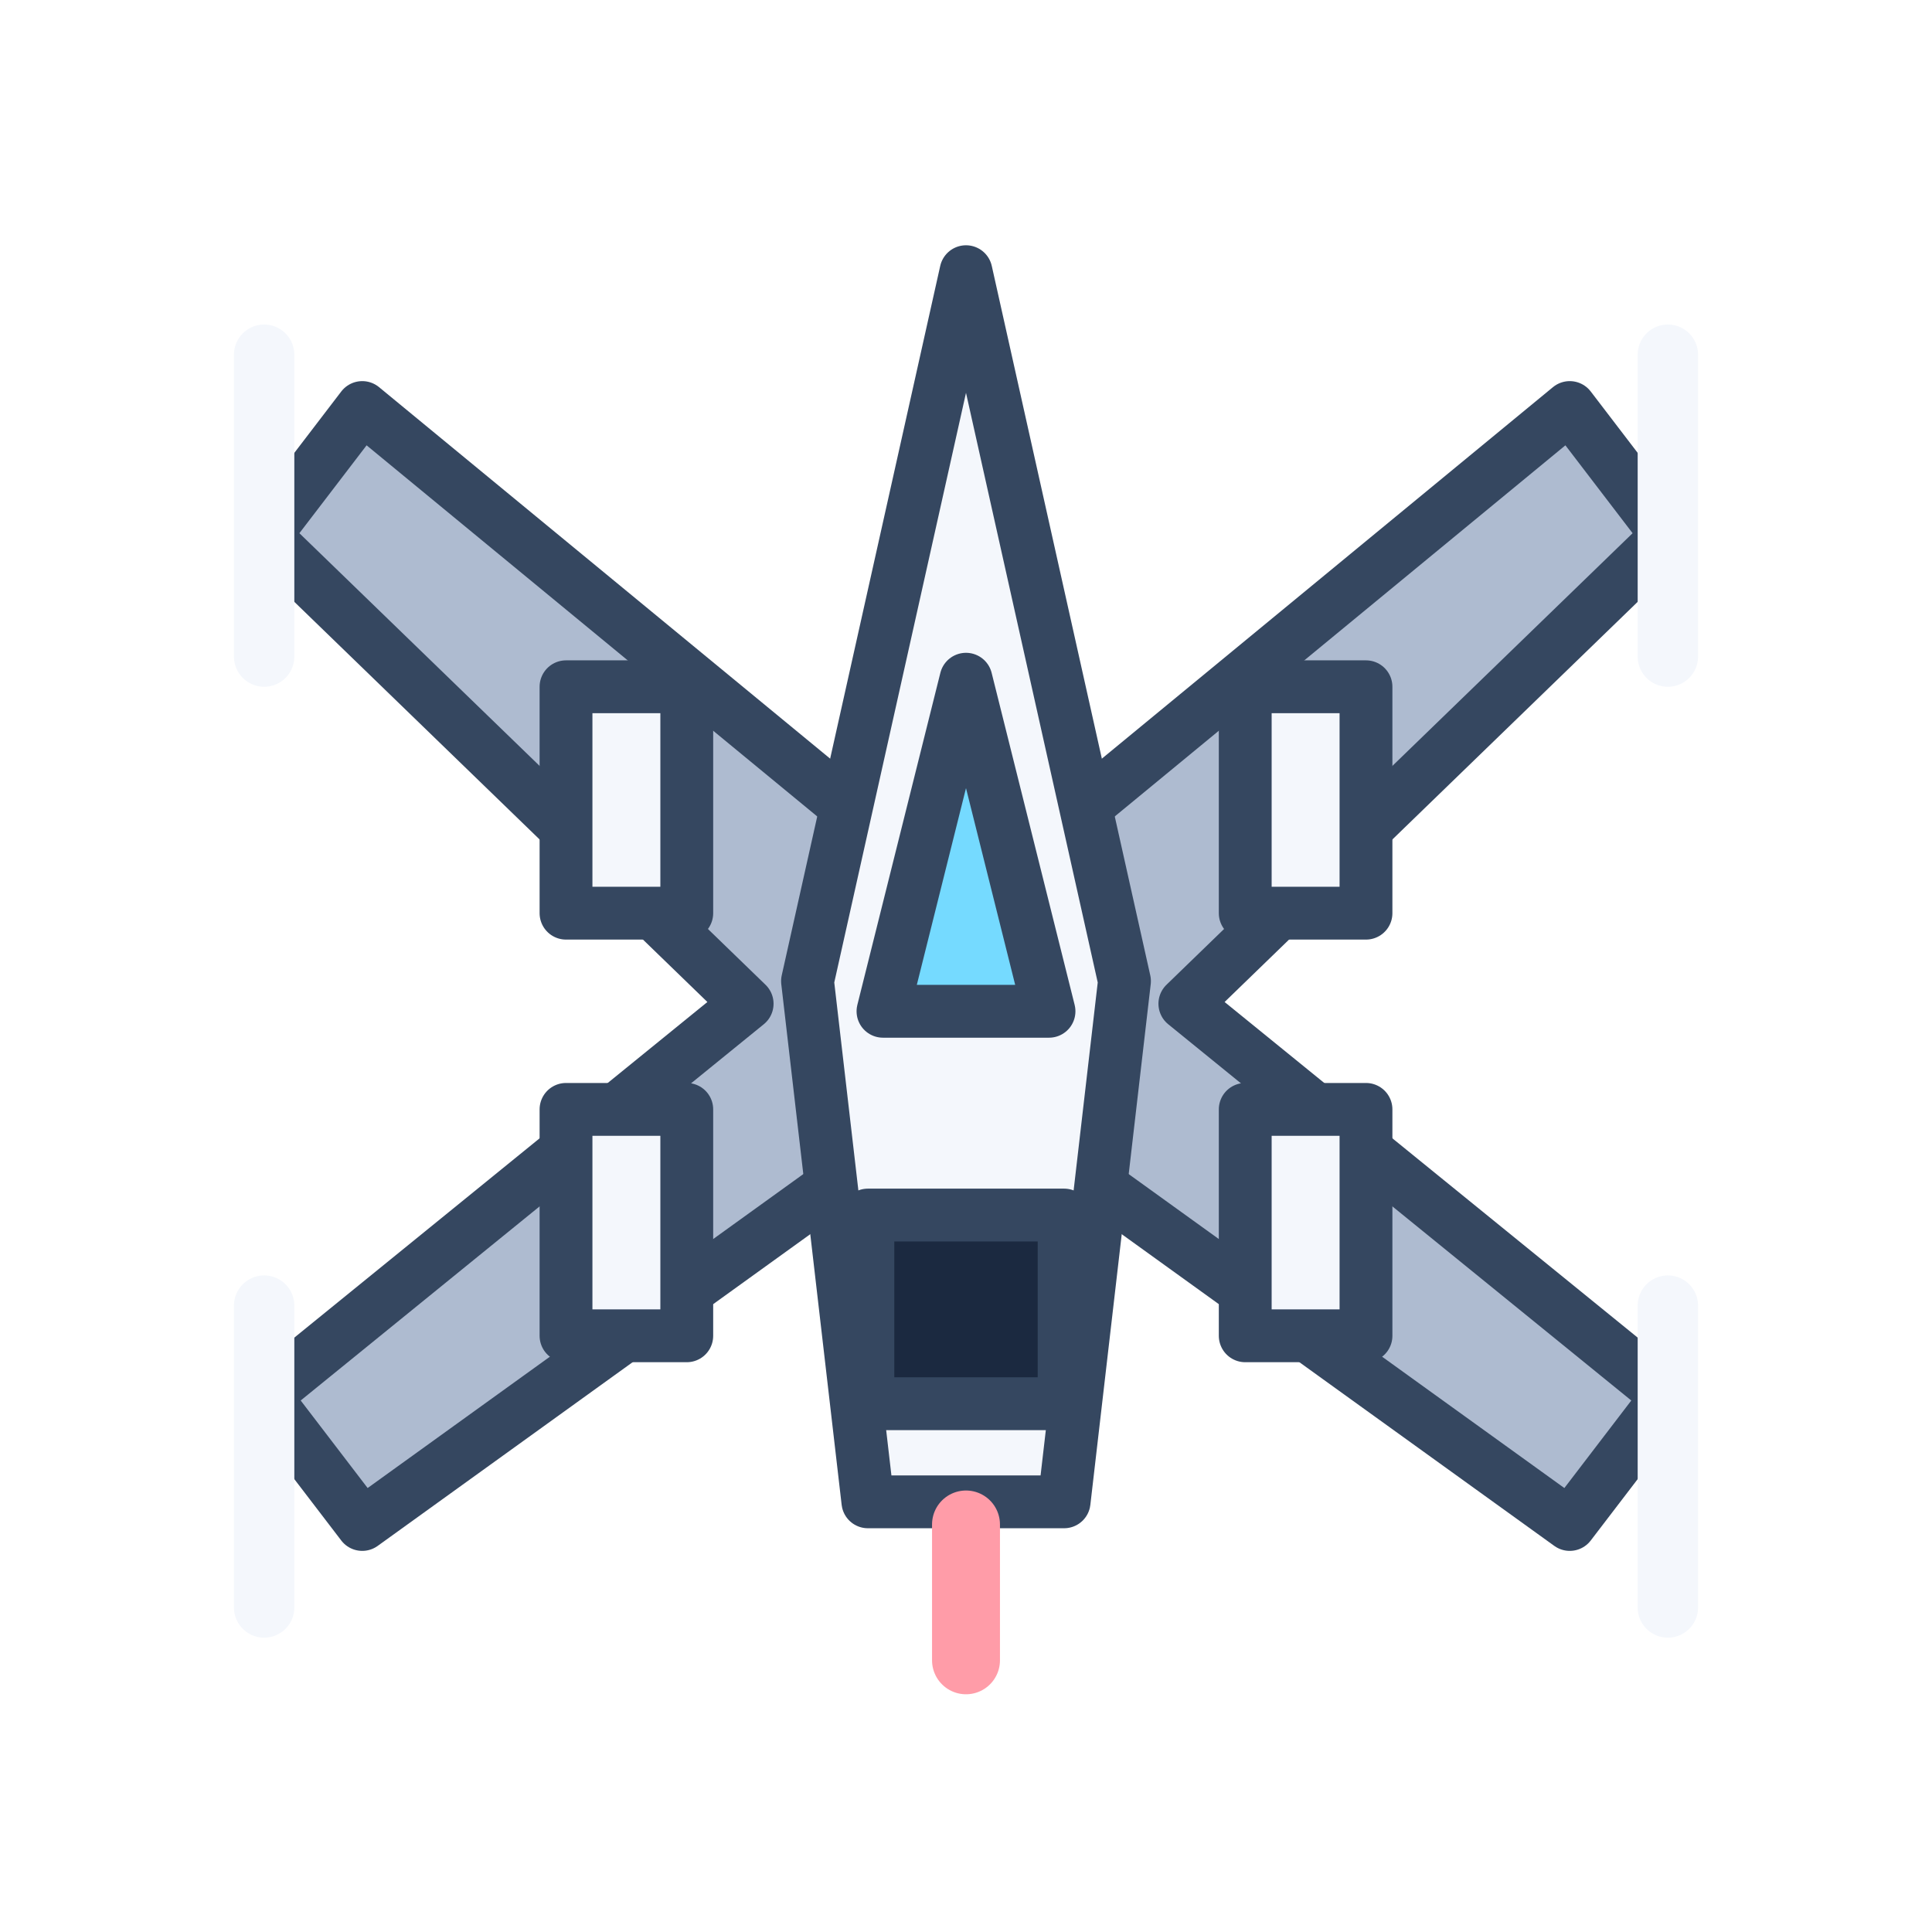
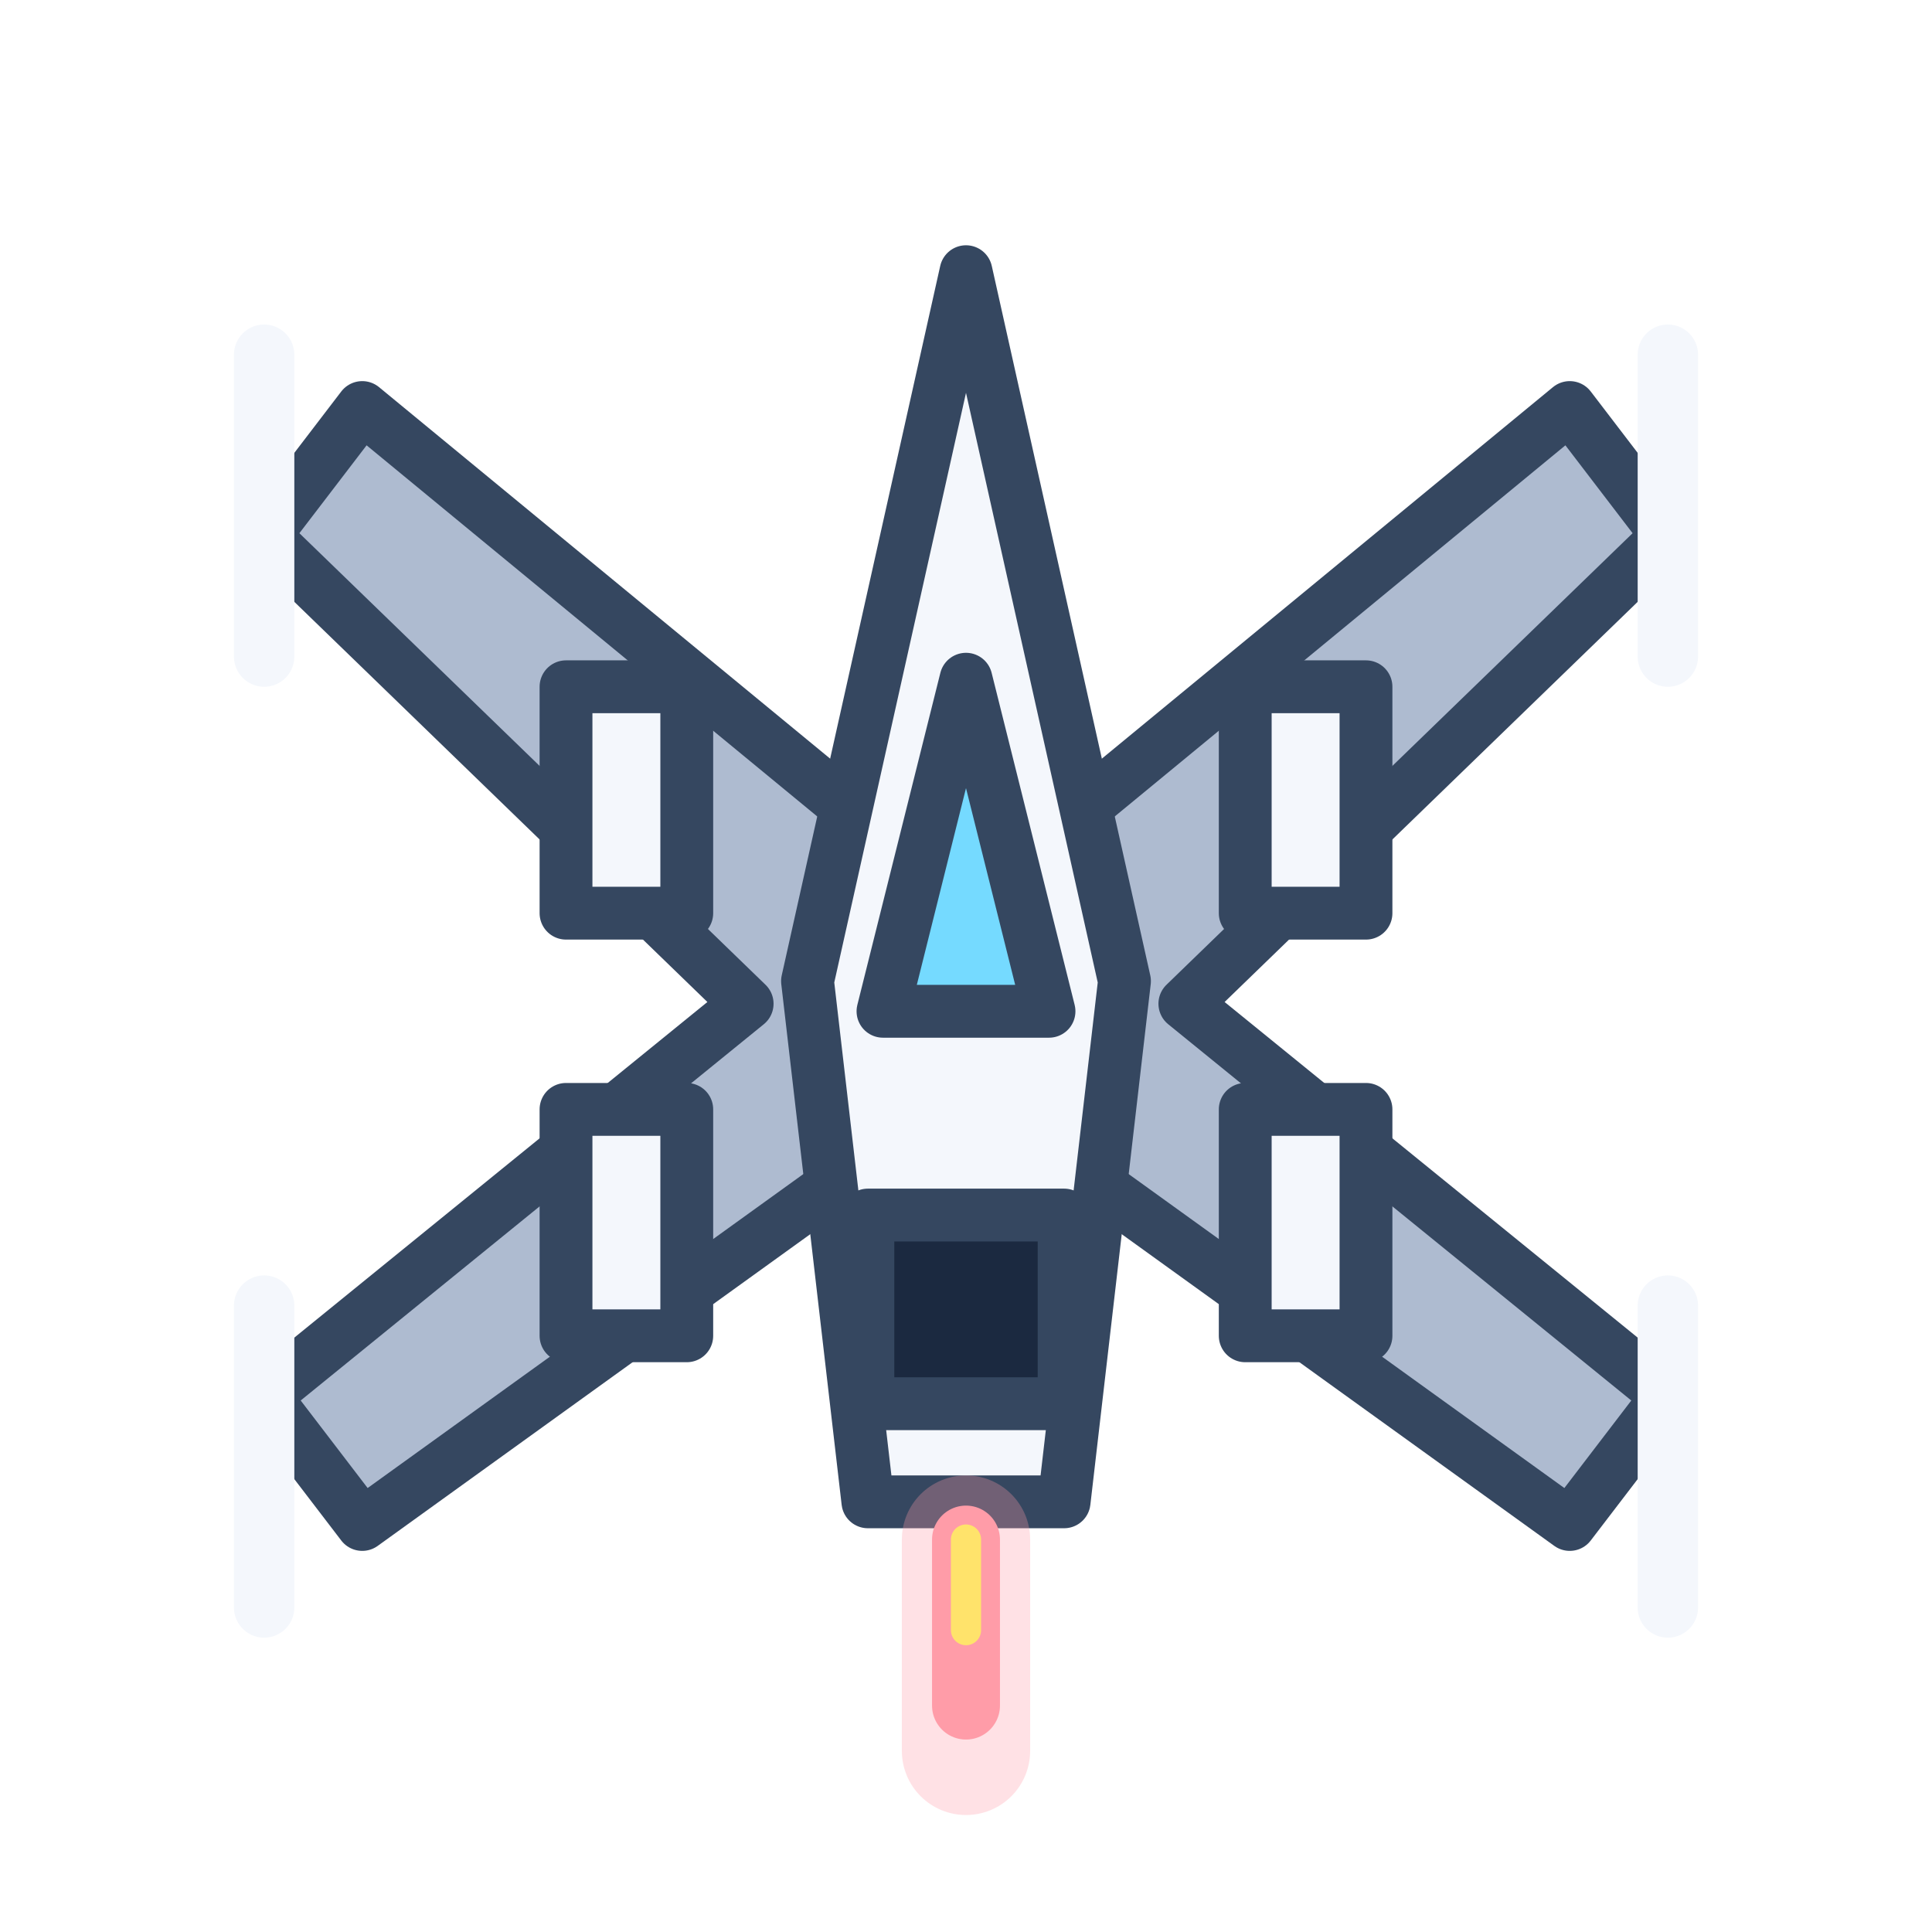
- <svg xmlns="http://www.w3.org/2000/svg" width="256" height="256" viewBox="0 0 256 256">
-   <g stroke="#354760" stroke-width="7" stroke-linejoin="round" stroke-linecap="round">
-     <path fill="#AEBBD0" d="m116 110-68-56-13 17 64 62-64 52 13 17 68-49Zm24 0 68-56 13 17-64 62 64 52-13 17-68-49Z" />
-     <path fill="none" stroke="#F4F7FC" stroke-width="8" d="M35 47v40m0 86v40m186-166v40m0 86v40" />
-     <path fill="#F4F7FC" d="m128 36 21 94-8 69h-26l-8-69Z" />
-     <path fill="#75DAFF" d="m128 90 11 44h-22Z" />
-     <path fill="#1B2940" d="M115 161h26v25h-26Z" />
-     <path d="M128 202v18" stroke="#FF9CA8" stroke-width="9" />
-     <path fill="#F4F7FC" d="M75 91h16v30H75Zm90 0h16v30h-16Zm-90 56h16v30H75Zm90 0h16v30h-16Z" />
+ <svg xmlns="http://www.w3.org/2000/svg" id="active" width="256" height="256" viewBox="0 0 256 256">
+   <style>
+     .ship { transform-origin: 128px 128px; }
+     .engine { transform-origin: 128px 204px; }
+     #active:target .ship { animation: launch 650ms ease-out 160ms, hover 3s ease-in-out 810ms infinite; }
+     #active:target .engine { animation: ignition 650ms ease-out 160ms, thrust 1.4s ease-in-out 810ms infinite; }
+     @keyframes launch { 25% { transform: translateY(8px) rotate(-12deg) scale(.92); } 60% { transform: translateY(-12px) rotate(8deg) scale(1.06); } }
+     @keyframes hover { 50% { transform: translateY(-5px) rotate(3deg); } }
+     @keyframes ignition { 35% { transform: scaleY(.4); } 60% { transform: scaleY(1.6); } }
+     @keyframes thrust { 50% { transform: scaleY(1.3); opacity: .6; } }
+     @media (prefers-reduced-motion: reduce) { * { animation: none !important; } }
+   </style>
+   <g class="ship">
+     <g stroke="#354760" stroke-width="7" stroke-linejoin="round" stroke-linecap="round">
+       <path fill="#AEBBD0" d="m116 110-68-56-13 17 64 62-64 52 13 17 68-49Zm24 0 68-56 13 17-64 62 64 52-13 17-68-49Z" />
+       <path fill="none" stroke="#F4F7FC" stroke-width="8" d="M35 47v40m0 86v40m186-166v40m0 86v40" />
+       <path fill="#F4F7FC" d="m128 36 21 94-8 69h-26l-8-69Z" />
+       <path fill="#75DAFF" d="m128 90 11 44h-22Z" />
+       <path fill="#1B2940" d="M115 161h26v25h-26Z" />
+       <g class="engine">
+         <path d="M128 204v28" stroke="#FF9CA8" stroke-width="17" opacity=".3" />
+         <path d="M128 204v22" stroke="#FF9CA8" stroke-width="9" />
+         <path d="M128 204v12" stroke="#FFE36B" stroke-width="4" />
+       </g>
+       <path fill="#F4F7FC" d="M75 91h16v30H75Zm90 0h16v30h-16Zm-90 56h16v30H75Zm90 0h16v30h-16Z" />
+     </g>
  </g>
</svg>
